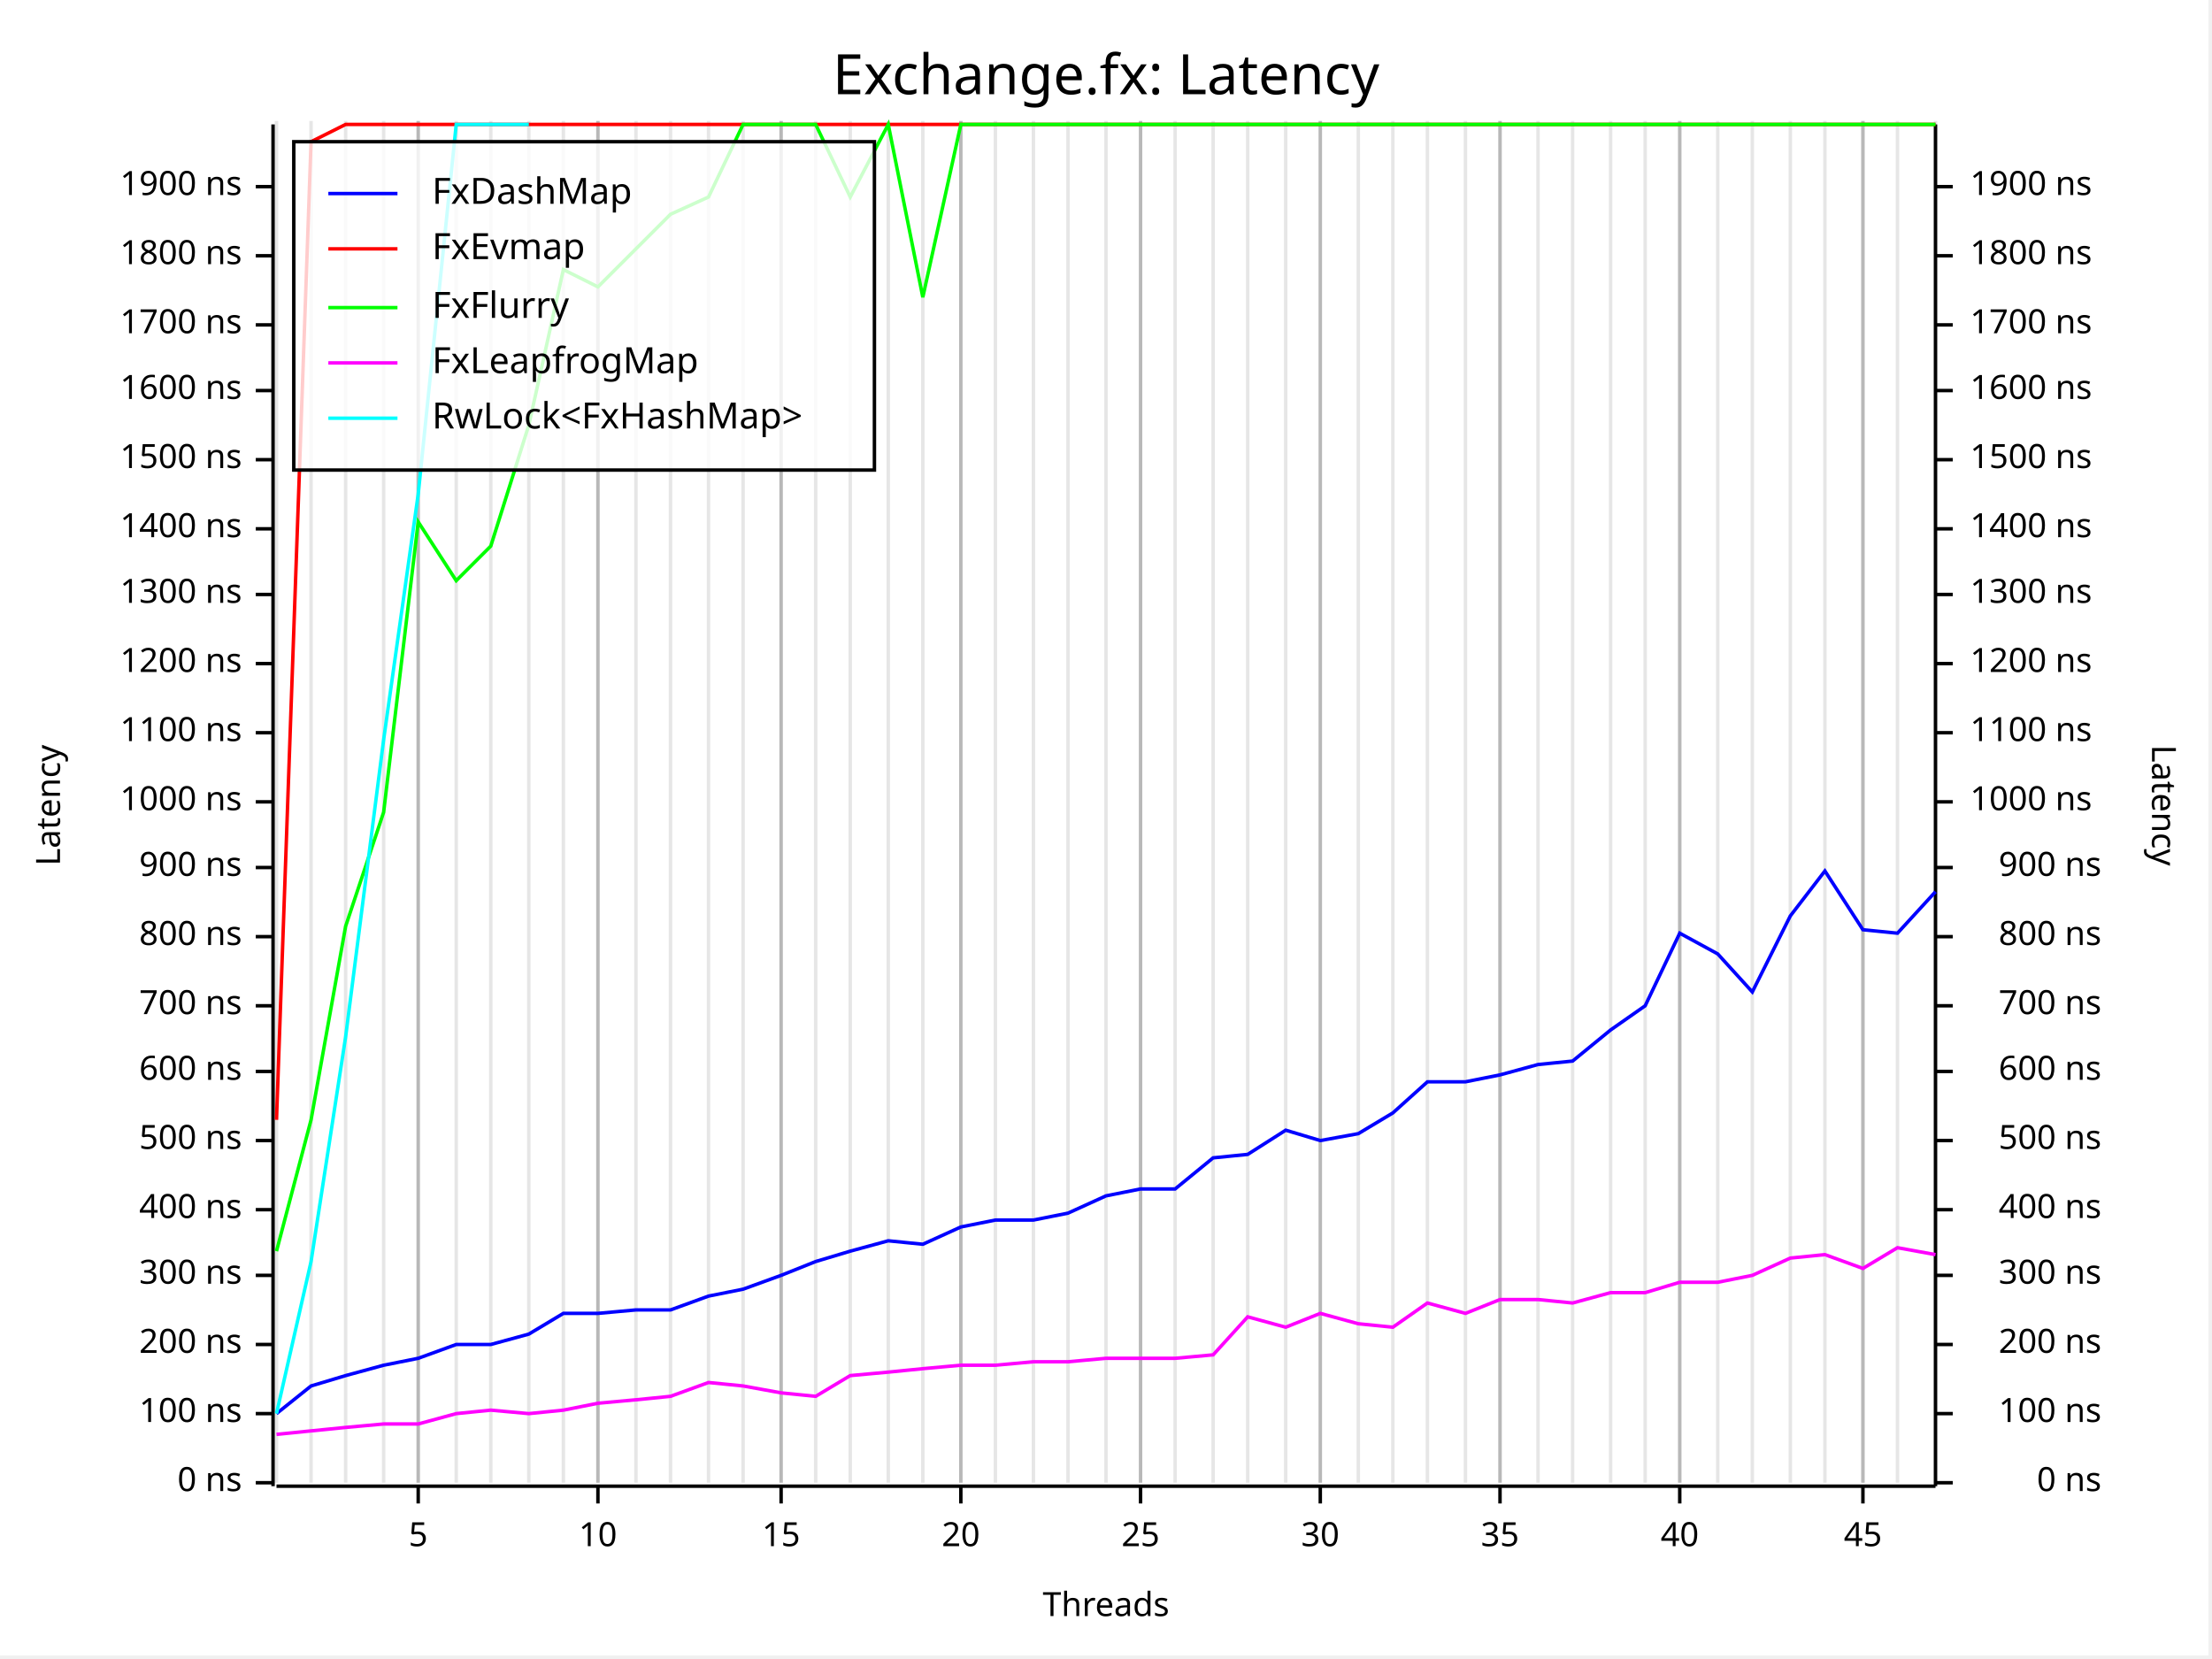
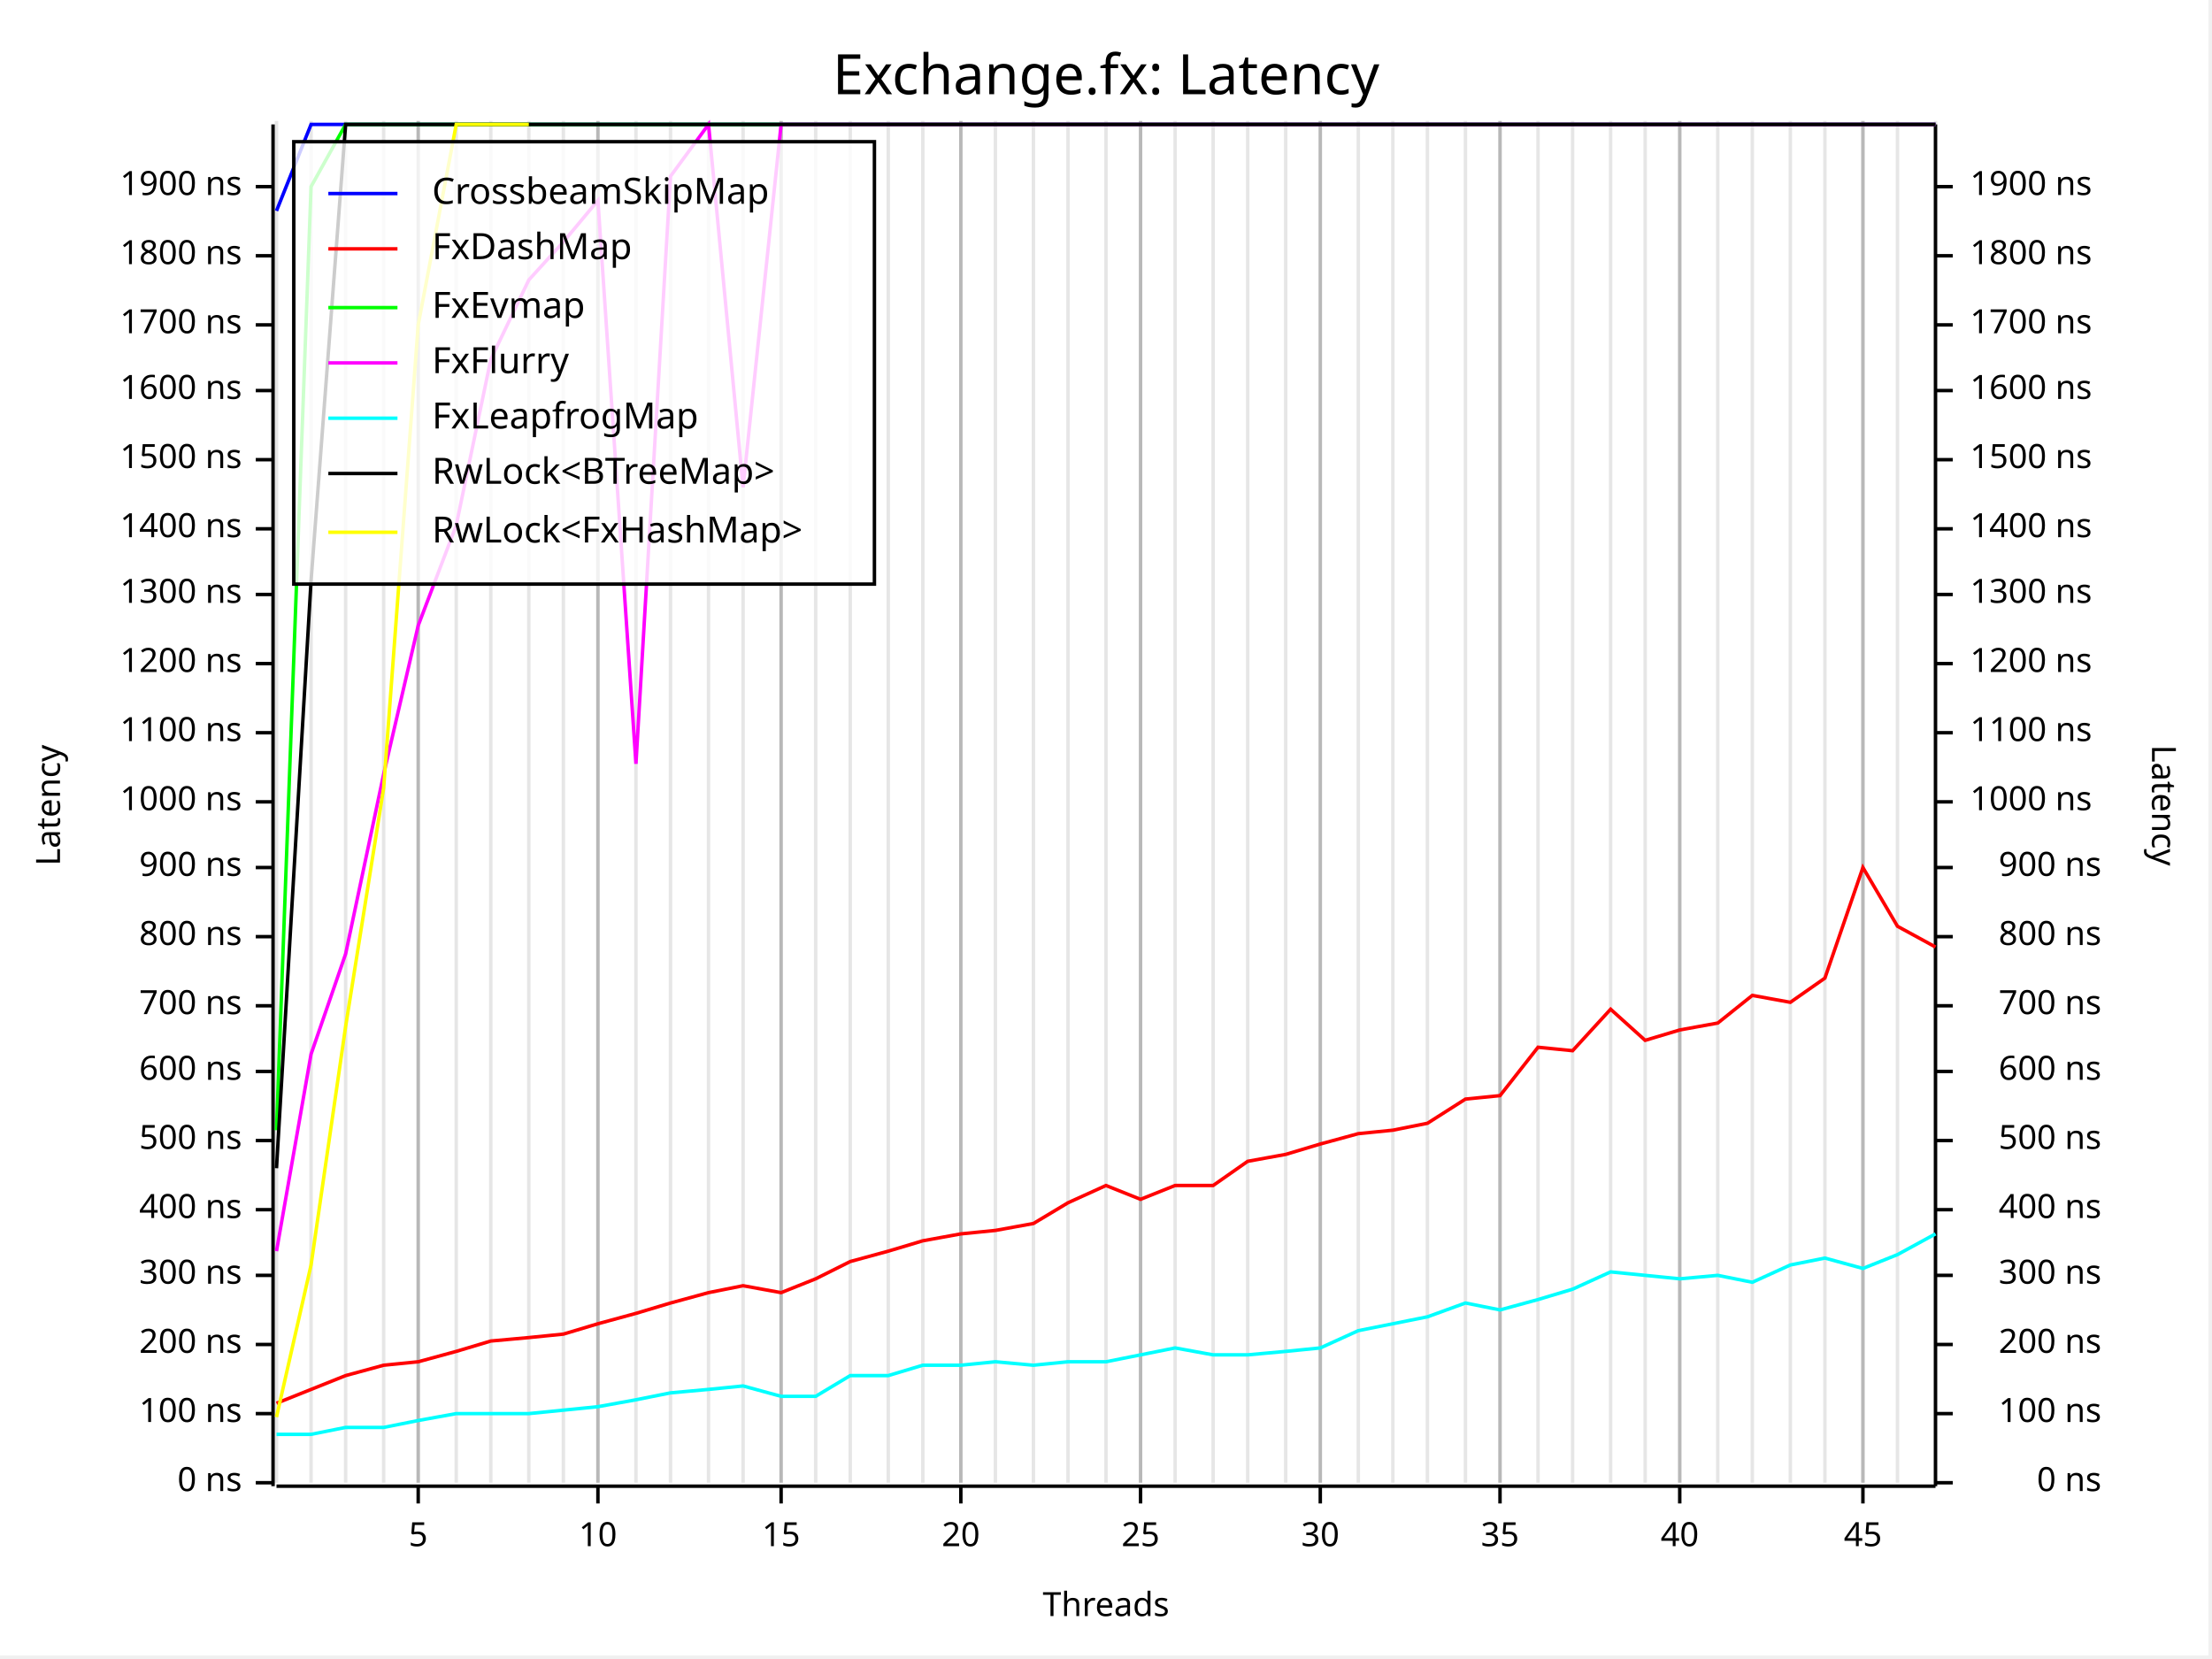
<svg xmlns="http://www.w3.org/2000/svg" width="640" height="480" viewBox="0 0 640 480">
  <rect x="0" y="0" width="639" height="479" opacity="1" fill="#FFFFFF" stroke="none" />
  <text x="320" y="15" dy="0.76em" text-anchor="middle" font-family="Fira Code" font-size="16.129" opacity="1" fill="#000000">
Exchange.fx: Latency
</text>
  <line opacity="0.1" stroke="#000000" stroke-width="1" x1="80" y1="429" x2="80" y2="35" />
  <line opacity="0.1" stroke="#000000" stroke-width="1" x1="90" y1="429" x2="90" y2="35" />
  <line opacity="0.1" stroke="#000000" stroke-width="1" x1="100" y1="429" x2="100" y2="35" />
  <line opacity="0.1" stroke="#000000" stroke-width="1" x1="111" y1="429" x2="111" y2="35" />
  <line opacity="0.1" stroke="#000000" stroke-width="1" x1="121" y1="429" x2="121" y2="35" />
  <line opacity="0.1" stroke="#000000" stroke-width="1" x1="132" y1="429" x2="132" y2="35" />
  <line opacity="0.1" stroke="#000000" stroke-width="1" x1="142" y1="429" x2="142" y2="35" />
  <line opacity="0.1" stroke="#000000" stroke-width="1" x1="153" y1="429" x2="153" y2="35" />
  <line opacity="0.1" stroke="#000000" stroke-width="1" x1="163" y1="429" x2="163" y2="35" />
  <line opacity="0.1" stroke="#000000" stroke-width="1" x1="173" y1="429" x2="173" y2="35" />
  <line opacity="0.1" stroke="#000000" stroke-width="1" x1="184" y1="429" x2="184" y2="35" />
  <line opacity="0.1" stroke="#000000" stroke-width="1" x1="194" y1="429" x2="194" y2="35" />
  <line opacity="0.1" stroke="#000000" stroke-width="1" x1="205" y1="429" x2="205" y2="35" />
  <line opacity="0.1" stroke="#000000" stroke-width="1" x1="215" y1="429" x2="215" y2="35" />
  <line opacity="0.1" stroke="#000000" stroke-width="1" x1="226" y1="429" x2="226" y2="35" />
  <line opacity="0.1" stroke="#000000" stroke-width="1" x1="236" y1="429" x2="236" y2="35" />
  <line opacity="0.1" stroke="#000000" stroke-width="1" x1="246" y1="429" x2="246" y2="35" />
  <line opacity="0.1" stroke="#000000" stroke-width="1" x1="257" y1="429" x2="257" y2="35" />
  <line opacity="0.1" stroke="#000000" stroke-width="1" x1="267" y1="429" x2="267" y2="35" />
  <line opacity="0.1" stroke="#000000" stroke-width="1" x1="278" y1="429" x2="278" y2="35" />
  <line opacity="0.1" stroke="#000000" stroke-width="1" x1="288" y1="429" x2="288" y2="35" />
  <line opacity="0.1" stroke="#000000" stroke-width="1" x1="299" y1="429" x2="299" y2="35" />
  <line opacity="0.1" stroke="#000000" stroke-width="1" x1="309" y1="429" x2="309" y2="35" />
  <line opacity="0.1" stroke="#000000" stroke-width="1" x1="320" y1="429" x2="320" y2="35" />
  <line opacity="0.1" stroke="#000000" stroke-width="1" x1="330" y1="429" x2="330" y2="35" />
  <line opacity="0.1" stroke="#000000" stroke-width="1" x1="340" y1="429" x2="340" y2="35" />
  <line opacity="0.1" stroke="#000000" stroke-width="1" x1="351" y1="429" x2="351" y2="35" />
  <line opacity="0.1" stroke="#000000" stroke-width="1" x1="361" y1="429" x2="361" y2="35" />
  <line opacity="0.1" stroke="#000000" stroke-width="1" x1="372" y1="429" x2="372" y2="35" />
  <line opacity="0.1" stroke="#000000" stroke-width="1" x1="382" y1="429" x2="382" y2="35" />
  <line opacity="0.1" stroke="#000000" stroke-width="1" x1="393" y1="429" x2="393" y2="35" />
  <line opacity="0.1" stroke="#000000" stroke-width="1" x1="403" y1="429" x2="403" y2="35" />
  <line opacity="0.1" stroke="#000000" stroke-width="1" x1="413" y1="429" x2="413" y2="35" />
  <line opacity="0.1" stroke="#000000" stroke-width="1" x1="424" y1="429" x2="424" y2="35" />
  <line opacity="0.1" stroke="#000000" stroke-width="1" x1="434" y1="429" x2="434" y2="35" />
  <line opacity="0.1" stroke="#000000" stroke-width="1" x1="445" y1="429" x2="445" y2="35" />
  <line opacity="0.1" stroke="#000000" stroke-width="1" x1="455" y1="429" x2="455" y2="35" />
  <line opacity="0.1" stroke="#000000" stroke-width="1" x1="466" y1="429" x2="466" y2="35" />
  <line opacity="0.1" stroke="#000000" stroke-width="1" x1="476" y1="429" x2="476" y2="35" />
  <line opacity="0.1" stroke="#000000" stroke-width="1" x1="486" y1="429" x2="486" y2="35" />
  <line opacity="0.1" stroke="#000000" stroke-width="1" x1="497" y1="429" x2="497" y2="35" />
  <line opacity="0.1" stroke="#000000" stroke-width="1" x1="507" y1="429" x2="507" y2="35" />
  <line opacity="0.1" stroke="#000000" stroke-width="1" x1="518" y1="429" x2="518" y2="35" />
  <line opacity="0.1" stroke="#000000" stroke-width="1" x1="528" y1="429" x2="528" y2="35" />
  <line opacity="0.1" stroke="#000000" stroke-width="1" x1="539" y1="429" x2="539" y2="35" />
  <line opacity="0.1" stroke="#000000" stroke-width="1" x1="549" y1="429" x2="549" y2="35" />
  <line opacity="0.1" stroke="#000000" stroke-width="1" x1="560" y1="429" x2="560" y2="35" />
  <text x="10" y="233" dy="0.76em" text-anchor="middle" font-family="sans-serif" font-size="9.677" opacity="1" fill="#000000" transform="rotate(270, 10, 233)">
Latency
</text>
  <text x="320" y="470" dy="-0.5ex" text-anchor="middle" font-family="sans-serif" font-size="9.677" opacity="1" fill="#000000">
Threads
</text>
  <text x="630" y="233" dy="0.76em" text-anchor="middle" font-family="sans-serif" font-size="9.677" opacity="1" fill="#000000" transform="rotate(90, 630, 233)">
Latency
</text>
  <line opacity="0.2" stroke="#000000" stroke-width="1" x1="121" y1="429" x2="121" y2="35" />
  <line opacity="0.2" stroke="#000000" stroke-width="1" x1="173" y1="429" x2="173" y2="35" />
  <line opacity="0.2" stroke="#000000" stroke-width="1" x1="226" y1="429" x2="226" y2="35" />
  <line opacity="0.2" stroke="#000000" stroke-width="1" x1="278" y1="429" x2="278" y2="35" />
  <line opacity="0.2" stroke="#000000" stroke-width="1" x1="330" y1="429" x2="330" y2="35" />
  <line opacity="0.2" stroke="#000000" stroke-width="1" x1="382" y1="429" x2="382" y2="35" />
  <line opacity="0.2" stroke="#000000" stroke-width="1" x1="434" y1="429" x2="434" y2="35" />
  <line opacity="0.2" stroke="#000000" stroke-width="1" x1="486" y1="429" x2="486" y2="35" />
  <line opacity="0.2" stroke="#000000" stroke-width="1" x1="539" y1="429" x2="539" y2="35" />
  <polyline fill="none" opacity="1" stroke="#000000" stroke-width="1" points="79,36 79,430 " />
  <text x="70" y="429" dy="0.5ex" text-anchor="end" font-family="sans-serif" font-size="9.677" opacity="1" fill="#000000">
0 ns
</text>
  <polyline fill="none" opacity="1" stroke="#000000" stroke-width="1" points="74,429 79,429 " />
  <text x="70" y="409" dy="0.5ex" text-anchor="end" font-family="sans-serif" font-size="9.677" opacity="1" fill="#000000">
100 ns
</text>
  <polyline fill="none" opacity="1" stroke="#000000" stroke-width="1" points="74,409 79,409 " />
  <text x="70" y="389" dy="0.5ex" text-anchor="end" font-family="sans-serif" font-size="9.677" opacity="1" fill="#000000">
200 ns
</text>
  <polyline fill="none" opacity="1" stroke="#000000" stroke-width="1" points="74,389 79,389 " />
  <text x="70" y="369" dy="0.5ex" text-anchor="end" font-family="sans-serif" font-size="9.677" opacity="1" fill="#000000">
300 ns
</text>
  <polyline fill="none" opacity="1" stroke="#000000" stroke-width="1" points="74,369 79,369 " />
  <text x="70" y="350" dy="0.5ex" text-anchor="end" font-family="sans-serif" font-size="9.677" opacity="1" fill="#000000">
400 ns
</text>
  <polyline fill="none" opacity="1" stroke="#000000" stroke-width="1" points="74,350 79,350 " />
  <text x="70" y="330" dy="0.5ex" text-anchor="end" font-family="sans-serif" font-size="9.677" opacity="1" fill="#000000">
500 ns
</text>
  <polyline fill="none" opacity="1" stroke="#000000" stroke-width="1" points="74,330 79,330 " />
  <text x="70" y="310" dy="0.5ex" text-anchor="end" font-family="sans-serif" font-size="9.677" opacity="1" fill="#000000">
600 ns
</text>
  <polyline fill="none" opacity="1" stroke="#000000" stroke-width="1" points="74,310 79,310 " />
  <text x="70" y="291" dy="0.5ex" text-anchor="end" font-family="sans-serif" font-size="9.677" opacity="1" fill="#000000">
700 ns
</text>
  <polyline fill="none" opacity="1" stroke="#000000" stroke-width="1" points="74,291 79,291 " />
  <text x="70" y="271" dy="0.5ex" text-anchor="end" font-family="sans-serif" font-size="9.677" opacity="1" fill="#000000">
800 ns
</text>
  <polyline fill="none" opacity="1" stroke="#000000" stroke-width="1" points="74,271 79,271 " />
  <text x="70" y="251" dy="0.5ex" text-anchor="end" font-family="sans-serif" font-size="9.677" opacity="1" fill="#000000">
900 ns
</text>
  <polyline fill="none" opacity="1" stroke="#000000" stroke-width="1" points="74,251 79,251 " />
  <text x="70" y="232" dy="0.5ex" text-anchor="end" font-family="sans-serif" font-size="9.677" opacity="1" fill="#000000">
1000 ns
</text>
  <polyline fill="none" opacity="1" stroke="#000000" stroke-width="1" points="74,232 79,232 " />
  <text x="70" y="212" dy="0.5ex" text-anchor="end" font-family="sans-serif" font-size="9.677" opacity="1" fill="#000000">
1100 ns
</text>
  <polyline fill="none" opacity="1" stroke="#000000" stroke-width="1" points="74,212 79,212 " />
  <text x="70" y="192" dy="0.5ex" text-anchor="end" font-family="sans-serif" font-size="9.677" opacity="1" fill="#000000">
1200 ns
</text>
  <polyline fill="none" opacity="1" stroke="#000000" stroke-width="1" points="74,192 79,192 " />
  <text x="70" y="172" dy="0.5ex" text-anchor="end" font-family="sans-serif" font-size="9.677" opacity="1" fill="#000000">
1300 ns
</text>
  <polyline fill="none" opacity="1" stroke="#000000" stroke-width="1" points="74,172 79,172 " />
  <text x="70" y="153" dy="0.5ex" text-anchor="end" font-family="sans-serif" font-size="9.677" opacity="1" fill="#000000">
1400 ns
</text>
  <polyline fill="none" opacity="1" stroke="#000000" stroke-width="1" points="74,153 79,153 " />
  <text x="70" y="133" dy="0.5ex" text-anchor="end" font-family="sans-serif" font-size="9.677" opacity="1" fill="#000000">
1500 ns
</text>
  <polyline fill="none" opacity="1" stroke="#000000" stroke-width="1" points="74,133 79,133 " />
  <text x="70" y="113" dy="0.5ex" text-anchor="end" font-family="sans-serif" font-size="9.677" opacity="1" fill="#000000">
1600 ns
</text>
  <polyline fill="none" opacity="1" stroke="#000000" stroke-width="1" points="74,113 79,113 " />
  <text x="70" y="94" dy="0.5ex" text-anchor="end" font-family="sans-serif" font-size="9.677" opacity="1" fill="#000000">
1700 ns
</text>
  <polyline fill="none" opacity="1" stroke="#000000" stroke-width="1" points="74,94 79,94 " />
  <text x="70" y="74" dy="0.5ex" text-anchor="end" font-family="sans-serif" font-size="9.677" opacity="1" fill="#000000">
1800 ns
</text>
  <polyline fill="none" opacity="1" stroke="#000000" stroke-width="1" points="74,74 79,74 " />
  <text x="70" y="54" dy="0.5ex" text-anchor="end" font-family="sans-serif" font-size="9.677" opacity="1" fill="#000000">
1900 ns
</text>
  <polyline fill="none" opacity="1" stroke="#000000" stroke-width="1" points="74,54 79,54 " />
  <polyline fill="none" opacity="1" stroke="#000000" stroke-width="1" points="80,430 560,430 " />
  <text x="121" y="440" dy="0.76em" text-anchor="middle" font-family="sans-serif" font-size="9.677" opacity="1" fill="#000000">
5
</text>
  <polyline fill="none" opacity="1" stroke="#000000" stroke-width="1" points="121,430 121,435 " />
  <text x="173" y="440" dy="0.76em" text-anchor="middle" font-family="sans-serif" font-size="9.677" opacity="1" fill="#000000">
10
</text>
  <polyline fill="none" opacity="1" stroke="#000000" stroke-width="1" points="173,430 173,435 " />
  <text x="226" y="440" dy="0.76em" text-anchor="middle" font-family="sans-serif" font-size="9.677" opacity="1" fill="#000000">
15
</text>
  <polyline fill="none" opacity="1" stroke="#000000" stroke-width="1" points="226,430 226,435 " />
  <text x="278" y="440" dy="0.76em" text-anchor="middle" font-family="sans-serif" font-size="9.677" opacity="1" fill="#000000">
20
</text>
  <polyline fill="none" opacity="1" stroke="#000000" stroke-width="1" points="278,430 278,435 " />
  <text x="330" y="440" dy="0.76em" text-anchor="middle" font-family="sans-serif" font-size="9.677" opacity="1" fill="#000000">
25
</text>
  <polyline fill="none" opacity="1" stroke="#000000" stroke-width="1" points="330,430 330,435 " />
  <text x="382" y="440" dy="0.76em" text-anchor="middle" font-family="sans-serif" font-size="9.677" opacity="1" fill="#000000">
30
</text>
  <polyline fill="none" opacity="1" stroke="#000000" stroke-width="1" points="382,430 382,435 " />
  <text x="434" y="440" dy="0.76em" text-anchor="middle" font-family="sans-serif" font-size="9.677" opacity="1" fill="#000000">
35
</text>
  <polyline fill="none" opacity="1" stroke="#000000" stroke-width="1" points="434,430 434,435 " />
  <text x="486" y="440" dy="0.76em" text-anchor="middle" font-family="sans-serif" font-size="9.677" opacity="1" fill="#000000">
40
</text>
  <polyline fill="none" opacity="1" stroke="#000000" stroke-width="1" points="486,430 486,435 " />
  <text x="539" y="440" dy="0.76em" text-anchor="middle" font-family="sans-serif" font-size="9.677" opacity="1" fill="#000000">
45
</text>
  <polyline fill="none" opacity="1" stroke="#000000" stroke-width="1" points="539,430 539,435 " />
  <polyline fill="none" opacity="1" stroke="#000000" stroke-width="1" points="560,36 560,430 " />
  <text x="608" y="429" dy="0.5ex" text-anchor="end" font-family="sans-serif" font-size="9.677" opacity="1" fill="#000000">
0 ns
</text>
  <polyline fill="none" opacity="1" stroke="#000000" stroke-width="1" points="560,429 565,429 " />
  <text x="608" y="409" dy="0.5ex" text-anchor="end" font-family="sans-serif" font-size="9.677" opacity="1" fill="#000000">
100 ns
</text>
  <polyline fill="none" opacity="1" stroke="#000000" stroke-width="1" points="560,409 565,409 " />
  <text x="608" y="389" dy="0.5ex" text-anchor="end" font-family="sans-serif" font-size="9.677" opacity="1" fill="#000000">
200 ns
</text>
  <polyline fill="none" opacity="1" stroke="#000000" stroke-width="1" points="560,389 565,389 " />
  <text x="608" y="369" dy="0.5ex" text-anchor="end" font-family="sans-serif" font-size="9.677" opacity="1" fill="#000000">
300 ns
</text>
  <polyline fill="none" opacity="1" stroke="#000000" stroke-width="1" points="560,369 565,369 " />
  <text x="608" y="350" dy="0.5ex" text-anchor="end" font-family="sans-serif" font-size="9.677" opacity="1" fill="#000000">
400 ns
</text>
  <polyline fill="none" opacity="1" stroke="#000000" stroke-width="1" points="560,350 565,350 " />
  <text x="608" y="330" dy="0.5ex" text-anchor="end" font-family="sans-serif" font-size="9.677" opacity="1" fill="#000000">
500 ns
</text>
  <polyline fill="none" opacity="1" stroke="#000000" stroke-width="1" points="560,330 565,330 " />
  <text x="608" y="310" dy="0.5ex" text-anchor="end" font-family="sans-serif" font-size="9.677" opacity="1" fill="#000000">
600 ns
</text>
  <polyline fill="none" opacity="1" stroke="#000000" stroke-width="1" points="560,310 565,310 " />
  <text x="608" y="291" dy="0.5ex" text-anchor="end" font-family="sans-serif" font-size="9.677" opacity="1" fill="#000000">
700 ns
</text>
  <polyline fill="none" opacity="1" stroke="#000000" stroke-width="1" points="560,291 565,291 " />
  <text x="608" y="271" dy="0.5ex" text-anchor="end" font-family="sans-serif" font-size="9.677" opacity="1" fill="#000000">
800 ns
</text>
  <polyline fill="none" opacity="1" stroke="#000000" stroke-width="1" points="560,271 565,271 " />
  <text x="608" y="251" dy="0.5ex" text-anchor="end" font-family="sans-serif" font-size="9.677" opacity="1" fill="#000000">
900 ns
</text>
  <polyline fill="none" opacity="1" stroke="#000000" stroke-width="1" points="560,251 565,251 " />
  <text x="570" y="232" dy="0.5ex" text-anchor="start" font-family="sans-serif" font-size="9.677" opacity="1" fill="#000000">
1000 ns
</text>
  <polyline fill="none" opacity="1" stroke="#000000" stroke-width="1" points="560,232 565,232 " />
  <text x="570" y="212" dy="0.5ex" text-anchor="start" font-family="sans-serif" font-size="9.677" opacity="1" fill="#000000">
1100 ns
</text>
  <polyline fill="none" opacity="1" stroke="#000000" stroke-width="1" points="560,212 565,212 " />
  <text x="570" y="192" dy="0.5ex" text-anchor="start" font-family="sans-serif" font-size="9.677" opacity="1" fill="#000000">
1200 ns
</text>
  <polyline fill="none" opacity="1" stroke="#000000" stroke-width="1" points="560,192 565,192 " />
  <text x="570" y="172" dy="0.5ex" text-anchor="start" font-family="sans-serif" font-size="9.677" opacity="1" fill="#000000">
1300 ns
</text>
  <polyline fill="none" opacity="1" stroke="#000000" stroke-width="1" points="560,172 565,172 " />
  <text x="570" y="153" dy="0.5ex" text-anchor="start" font-family="sans-serif" font-size="9.677" opacity="1" fill="#000000">
1400 ns
</text>
  <polyline fill="none" opacity="1" stroke="#000000" stroke-width="1" points="560,153 565,153 " />
  <text x="570" y="133" dy="0.5ex" text-anchor="start" font-family="sans-serif" font-size="9.677" opacity="1" fill="#000000">
1500 ns
</text>
  <polyline fill="none" opacity="1" stroke="#000000" stroke-width="1" points="560,133 565,133 " />
  <text x="570" y="113" dy="0.5ex" text-anchor="start" font-family="sans-serif" font-size="9.677" opacity="1" fill="#000000">
1600 ns
</text>
  <polyline fill="none" opacity="1" stroke="#000000" stroke-width="1" points="560,113 565,113 " />
  <text x="570" y="94" dy="0.5ex" text-anchor="start" font-family="sans-serif" font-size="9.677" opacity="1" fill="#000000">
1700 ns
</text>
  <polyline fill="none" opacity="1" stroke="#000000" stroke-width="1" points="560,94 565,94 " />
  <text x="570" y="74" dy="0.5ex" text-anchor="start" font-family="sans-serif" font-size="9.677" opacity="1" fill="#000000">
1800 ns
</text>
  <polyline fill="none" opacity="1" stroke="#000000" stroke-width="1" points="560,74 565,74 " />
  <text x="570" y="54" dy="0.5ex" text-anchor="start" font-family="sans-serif" font-size="9.677" opacity="1" fill="#000000">
1900 ns
</text>
  <polyline fill="none" opacity="1" stroke="#000000" stroke-width="1" points="560,54 565,54 " />
-   <polyline fill="none" opacity="1" stroke="#0000FF" stroke-width="1" points="80,409 90,401 100,398 111,395 121,393 132,389 142,389 153,386 163,380 173,380 184,379 194,379 205,375 215,373 226,369 236,365 246,362 257,359 267,360 278,355 288,353 299,353 309,351 320,346 330,344 340,344 351,335 361,334 372,327 382,330 393,328 403,322 413,313 424,313 434,311 445,308 455,307 466,298 476,291 486,270 497,276 507,287 518,265 528,252 539,269 549,270 560,258 " />
-   <polyline fill="none" opacity="1" stroke="#FF0000" stroke-width="1" points="80,324 90,41 100,36 111,36 121,36 132,36 142,36 153,36 163,36 173,36 184,36 194,36 205,36 215,36 226,36 236,36 246,36 257,36 267,36 278,36 288,36 299,36 309,36 320,36 330,36 340,36 351,36 361,36 372,36 382,36 393,36 403,36 413,36 424,36 434,36 445,36 455,36 466,36 476,36 486,36 497,36 507,36 518,36 528,36 539,36 549,36 560,36 " />
-   <polyline fill="none" opacity="1" stroke="#00FF00" stroke-width="1" points="80,362 90,324 100,268 111,235 121,151 132,168 142,158 153,123 163,78 173,83 184,72 194,62 205,57 215,36 226,36 236,36 246,57 257,36 267,86 278,36 288,36 299,36 309,36 320,36 330,36 340,36 351,36 361,36 372,36 382,36 393,36 403,36 413,36 424,36 434,36 445,36 455,36 466,36 476,36 486,36 497,36 507,36 518,36 528,36 539,36 549,36 560,36 " />
-   <polyline fill="none" opacity="1" stroke="#FF00FF" stroke-width="1" points="80,415 90,414 100,413 111,412 121,412 132,409 142,408 153,409 163,408 173,406 184,405 194,404 205,400 215,401 226,403 236,404 246,398 257,397 267,396 278,395 288,395 299,394 309,394 320,393 330,393 340,393 351,392 361,381 372,384 382,380 393,383 403,384 413,377 424,380 434,376 445,376 455,377 466,374 476,374 486,371 497,371 507,369 518,364 528,363 539,367 549,361 560,363 " />
-   <polyline fill="none" opacity="1" stroke="#00FFFF" stroke-width="1" points="80,409 90,365 100,300 111,214 121,143 132,36 142,36 153,36 " />
-   <rect x="85" y="41" width="168" height="95" opacity="0.8" fill="#FFFFFF" stroke="none" />
-   <rect x="85" y="41" width="168" height="95" opacity="1" fill="none" stroke="#000000" />
+   <polyline fill="none" opacity="1" stroke="#0000FF" stroke-width="1" points="80,61 90,36 100,36 111,36 121,36 132,36 142,36 153,36 163,36 173,36 184,36 194,36 205,36 215,36 226,36 236,36 246,36 257,36 267,36 278,36 288,36 299,36 309,36 320,36 330,36 340,36 351,36 361,36 372,36 382,36 393,36 403,36 413,36 424,36 434,36 445,36 455,36 466,36 476,36 486,36 497,36 507,36 518,36 528,36 539,36 549,36 560,36 " />
+   <polyline fill="none" opacity="1" stroke="#FF0000" stroke-width="1" points="80,406 90,402 100,398 111,395 121,394 132,391 142,388 153,387 163,386 173,383 184,380 194,377 205,374 215,372 226,374 236,370 246,365 257,362 267,359 278,357 288,356 299,354 309,348 320,343 330,347 340,343 351,343 361,336 372,334 382,331 393,328 403,327 413,325 424,318 434,317 445,303 455,304 466,292 476,301 486,298 497,296 507,288 518,290 528,283 539,251 549,268 560,274 " />
+   <polyline fill="none" opacity="1" stroke="#00FF00" stroke-width="1" points="80,327 90,54 100,36 111,36 121,36 132,36 142,36 153,36 163,36 173,36 184,36 194,36 205,36 215,36 226,36 236,36 246,36 257,36 267,36 278,36 288,36 299,36 309,36 320,36 330,36 340,36 351,36 361,36 372,36 382,36 393,36 403,36 413,36 424,36 434,36 445,36 455,36 466,36 476,36 486,36 497,36 507,36 518,36 528,36 539,36 549,36 560,36 " />
+   <polyline fill="none" opacity="1" stroke="#FF00FF" stroke-width="1" points="80,362 90,305 100,276 111,224 121,181 132,152 142,104 153,81 163,70 173,58 184,221 194,51 205,36 215,141 226,36 236,36 246,36 257,36 267,36 278,36 288,36 299,36 309,36 320,36 330,36 340,36 351,36 361,36 372,36 382,36 393,36 403,36 413,36 424,36 434,36 445,36 455,36 466,36 476,36 486,36 497,36 507,36 518,36 528,36 539,36 549,36 560,36 " />
+   <polyline fill="none" opacity="1" stroke="#00FFFF" stroke-width="1" points="80,415 90,415 100,413 111,413 121,411 132,409 142,409 153,409 163,408 173,407 184,405 194,403 205,402 215,401 226,404 236,404 246,398 257,398 267,395 278,395 288,394 299,395 309,394 320,394 330,392 340,390 351,392 361,392 372,391 382,390 393,385 403,383 413,381 424,377 434,379 445,376 455,373 466,368 476,369 486,370 497,369 507,371 518,366 528,364 539,367 549,363 560,357 " />
+   <polyline fill="none" opacity="1" stroke="#000000" stroke-width="1" points="80,338 90,168 100,36 111,36 121,36 132,36 142,36 153,36 163,36 173,36 184,36 194,36 205,36 215,36 226,36 236,36 246,36 257,36 267,36 278,36 288,36 299,36 309,36 320,36 330,36 340,36 351,36 361,36 372,36 382,36 393,36 403,36 413,36 424,36 434,36 445,36 455,36 466,36 476,36 486,36 497,36 507,36 518,36 528,36 539,36 549,36 560,36 " />
+   <polyline fill="none" opacity="1" stroke="#FFFF00" stroke-width="1" points="80,410 90,366 100,297 111,228 121,94 132,36 142,36 153,36 " />
+   <rect x="85" y="41" width="168" height="128" opacity="0.8" fill="#FFFFFF" stroke="none" />
+   <rect x="85" y="41" width="168" height="128" opacity="1" fill="none" stroke="#000000" />
  <text x="125" y="51" dy="0.76em" text-anchor="start" font-family="Fira Code" font-size="10.484" opacity="1" fill="#000000">
+ CrossbeamSkipMap
+ </text>
+   <text x="125" y="67" dy="0.76em" text-anchor="start" font-family="Fira Code" font-size="10.484" opacity="1" fill="#000000">
FxDashMap
</text>
-   <text x="125" y="67" dy="0.76em" text-anchor="start" font-family="Fira Code" font-size="10.484" opacity="1" fill="#000000">
+   <text x="125" y="84" dy="0.76em" text-anchor="start" font-family="Fira Code" font-size="10.484" opacity="1" fill="#000000">
FxEvmap
</text>
-   <text x="125" y="84" dy="0.76em" text-anchor="start" font-family="Fira Code" font-size="10.484" opacity="1" fill="#000000">
+   <text x="125" y="100" dy="0.76em" text-anchor="start" font-family="Fira Code" font-size="10.484" opacity="1" fill="#000000">
FxFlurry
</text>
-   <text x="125" y="100" dy="0.76em" text-anchor="start" font-family="Fira Code" font-size="10.484" opacity="1" fill="#000000">
+   <text x="125" y="116" dy="0.76em" text-anchor="start" font-family="Fira Code" font-size="10.484" opacity="1" fill="#000000">
FxLeapfrogMap
</text>
-   <text x="125" y="116" dy="0.76em" text-anchor="start" font-family="Fira Code" font-size="10.484" opacity="1" fill="#000000">
+   <text x="125" y="132" dy="0.76em" text-anchor="start" font-family="Fira Code" font-size="10.484" opacity="1" fill="#000000">
+ RwLock&lt;BTreeMap&gt;
+ </text>
+   <text x="125" y="149" dy="0.76em" text-anchor="start" font-family="Fira Code" font-size="10.484" opacity="1" fill="#000000">
RwLock&lt;FxHashMap&gt;
</text>
  <polyline fill="none" opacity="1" stroke="#0000FF" stroke-width="1" points="95,56 115,56 " />
  <polyline fill="none" opacity="1" stroke="#FF0000" stroke-width="1" points="95,72 115,72 " />
  <polyline fill="none" opacity="1" stroke="#00FF00" stroke-width="1" points="95,89 115,89 " />
  <polyline fill="none" opacity="1" stroke="#FF00FF" stroke-width="1" points="95,105 115,105 " />
  <polyline fill="none" opacity="1" stroke="#00FFFF" stroke-width="1" points="95,121 115,121 " />
+   <polyline fill="none" opacity="1" stroke="#000000" stroke-width="1" points="95,137 115,137 " />
+   <polyline fill="none" opacity="1" stroke="#FFFF00" stroke-width="1" points="95,154 115,154 " />
</svg>
